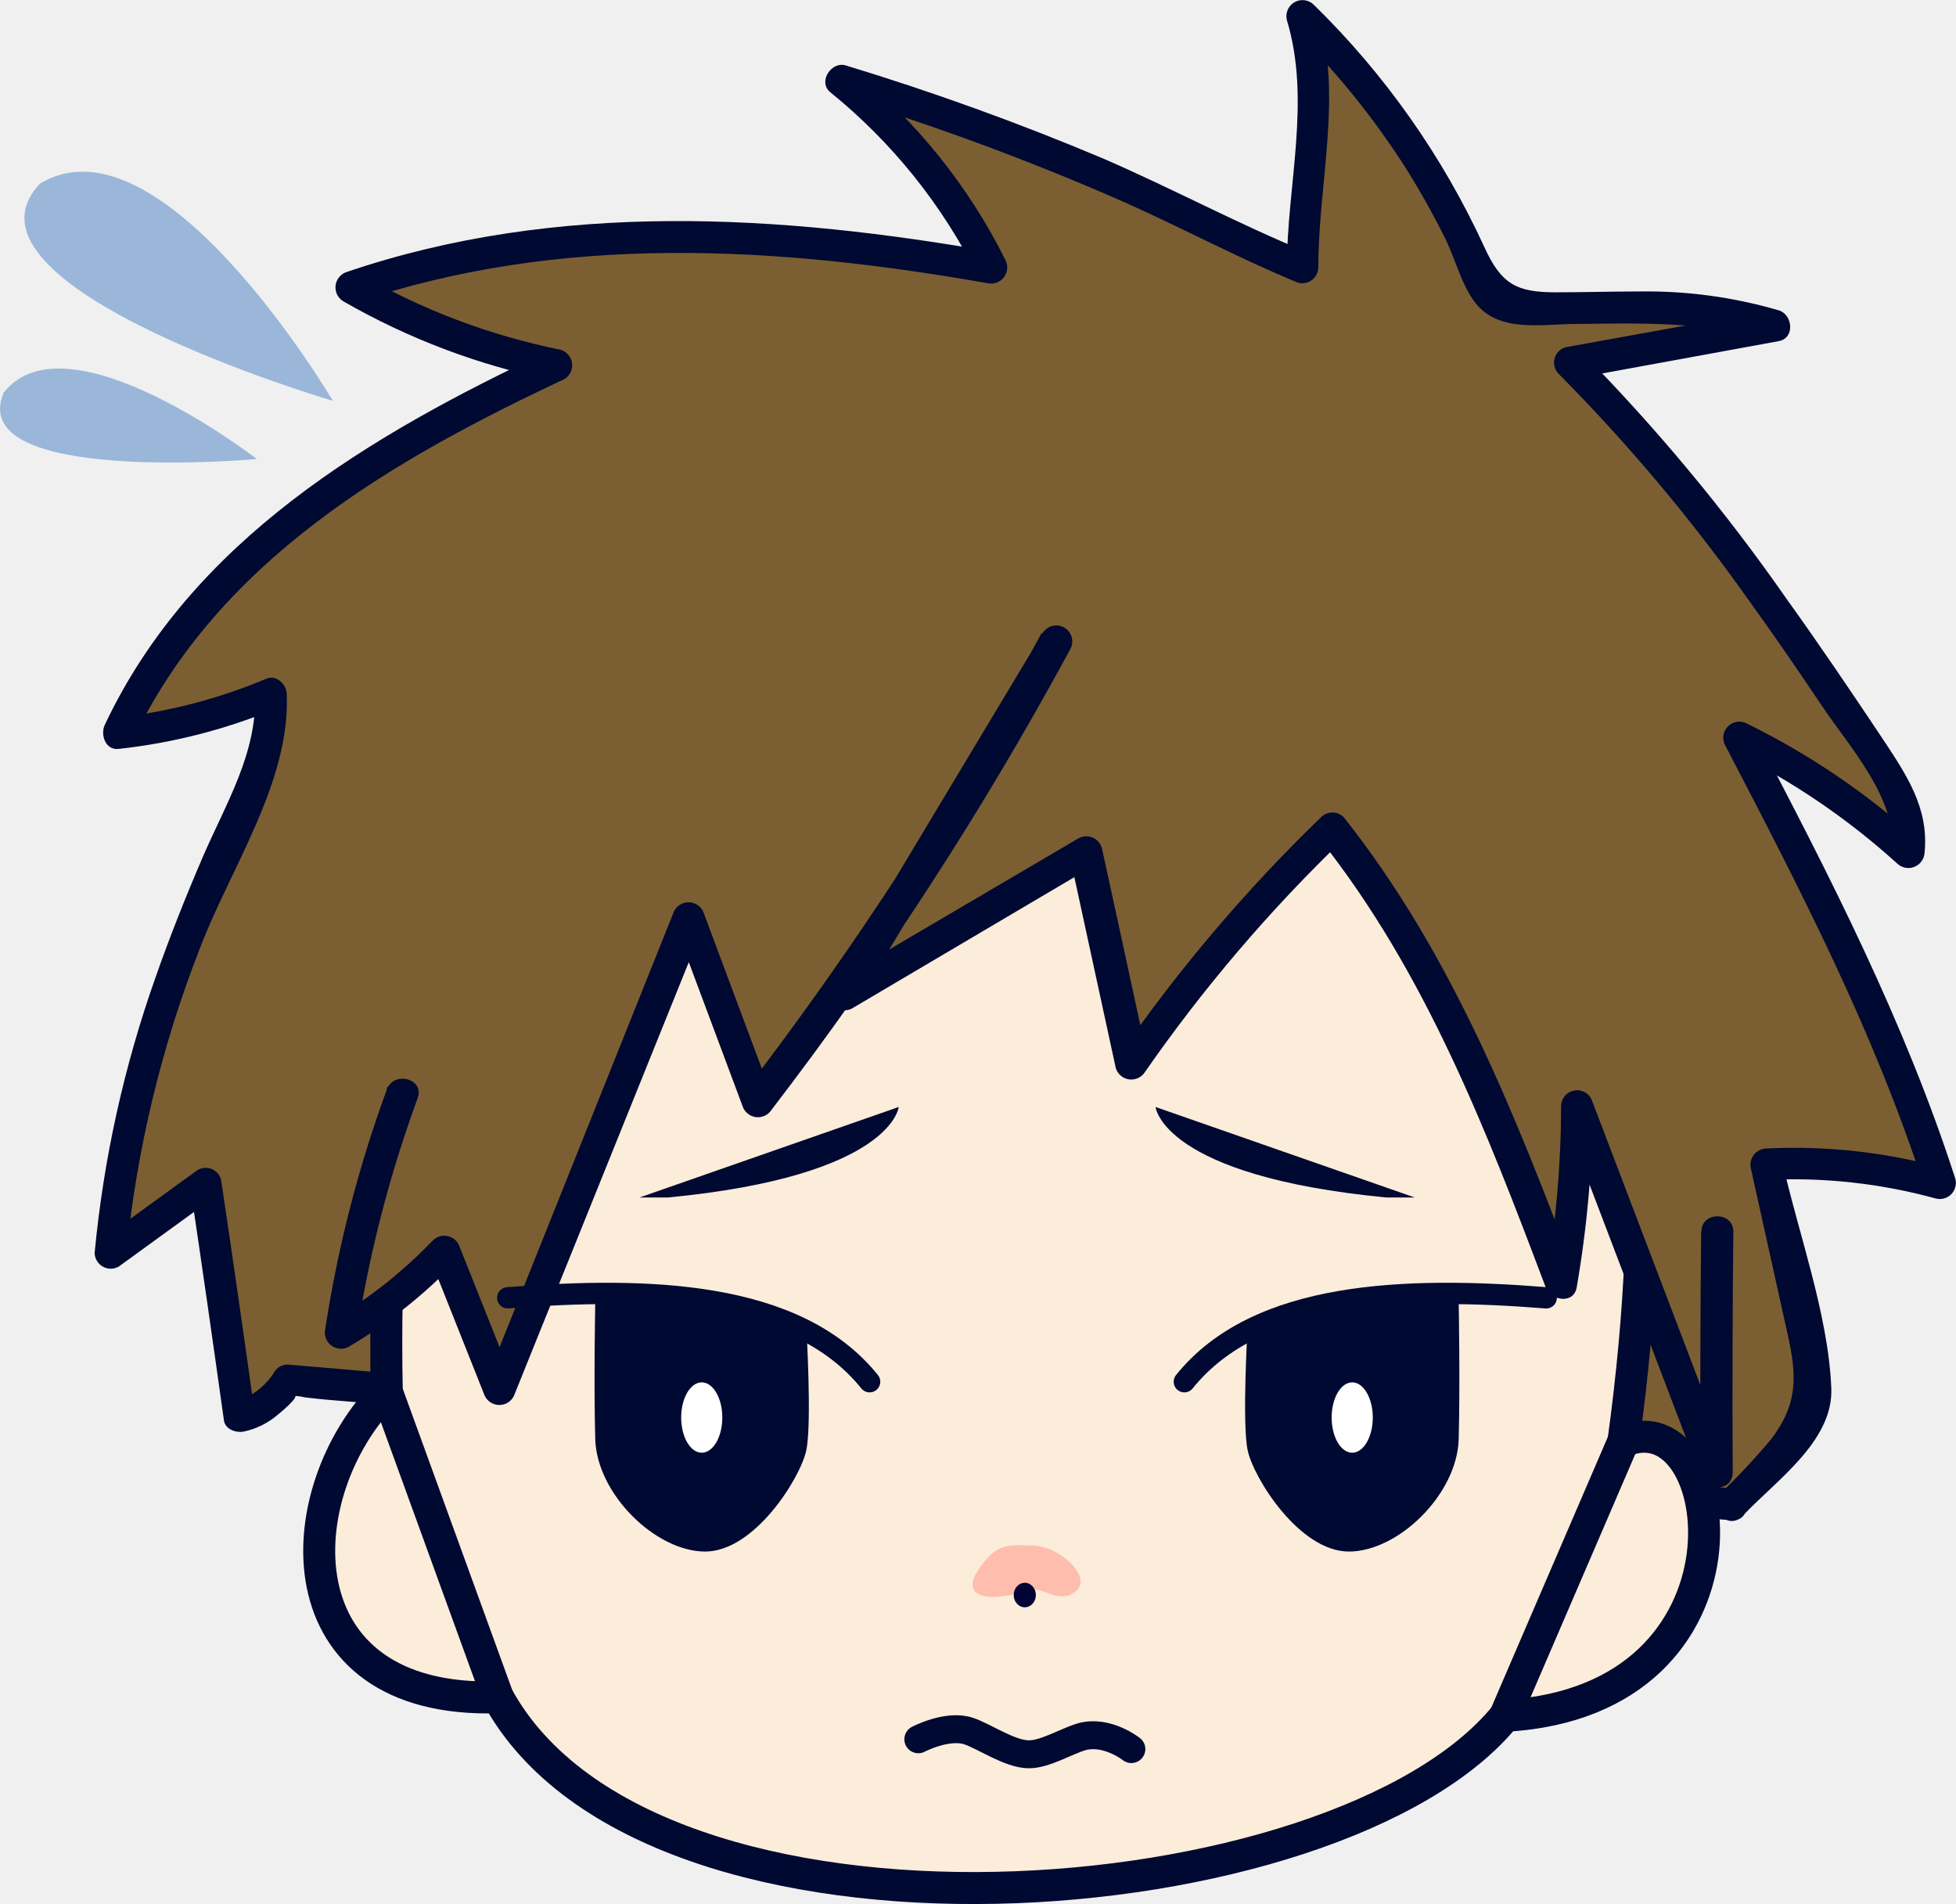
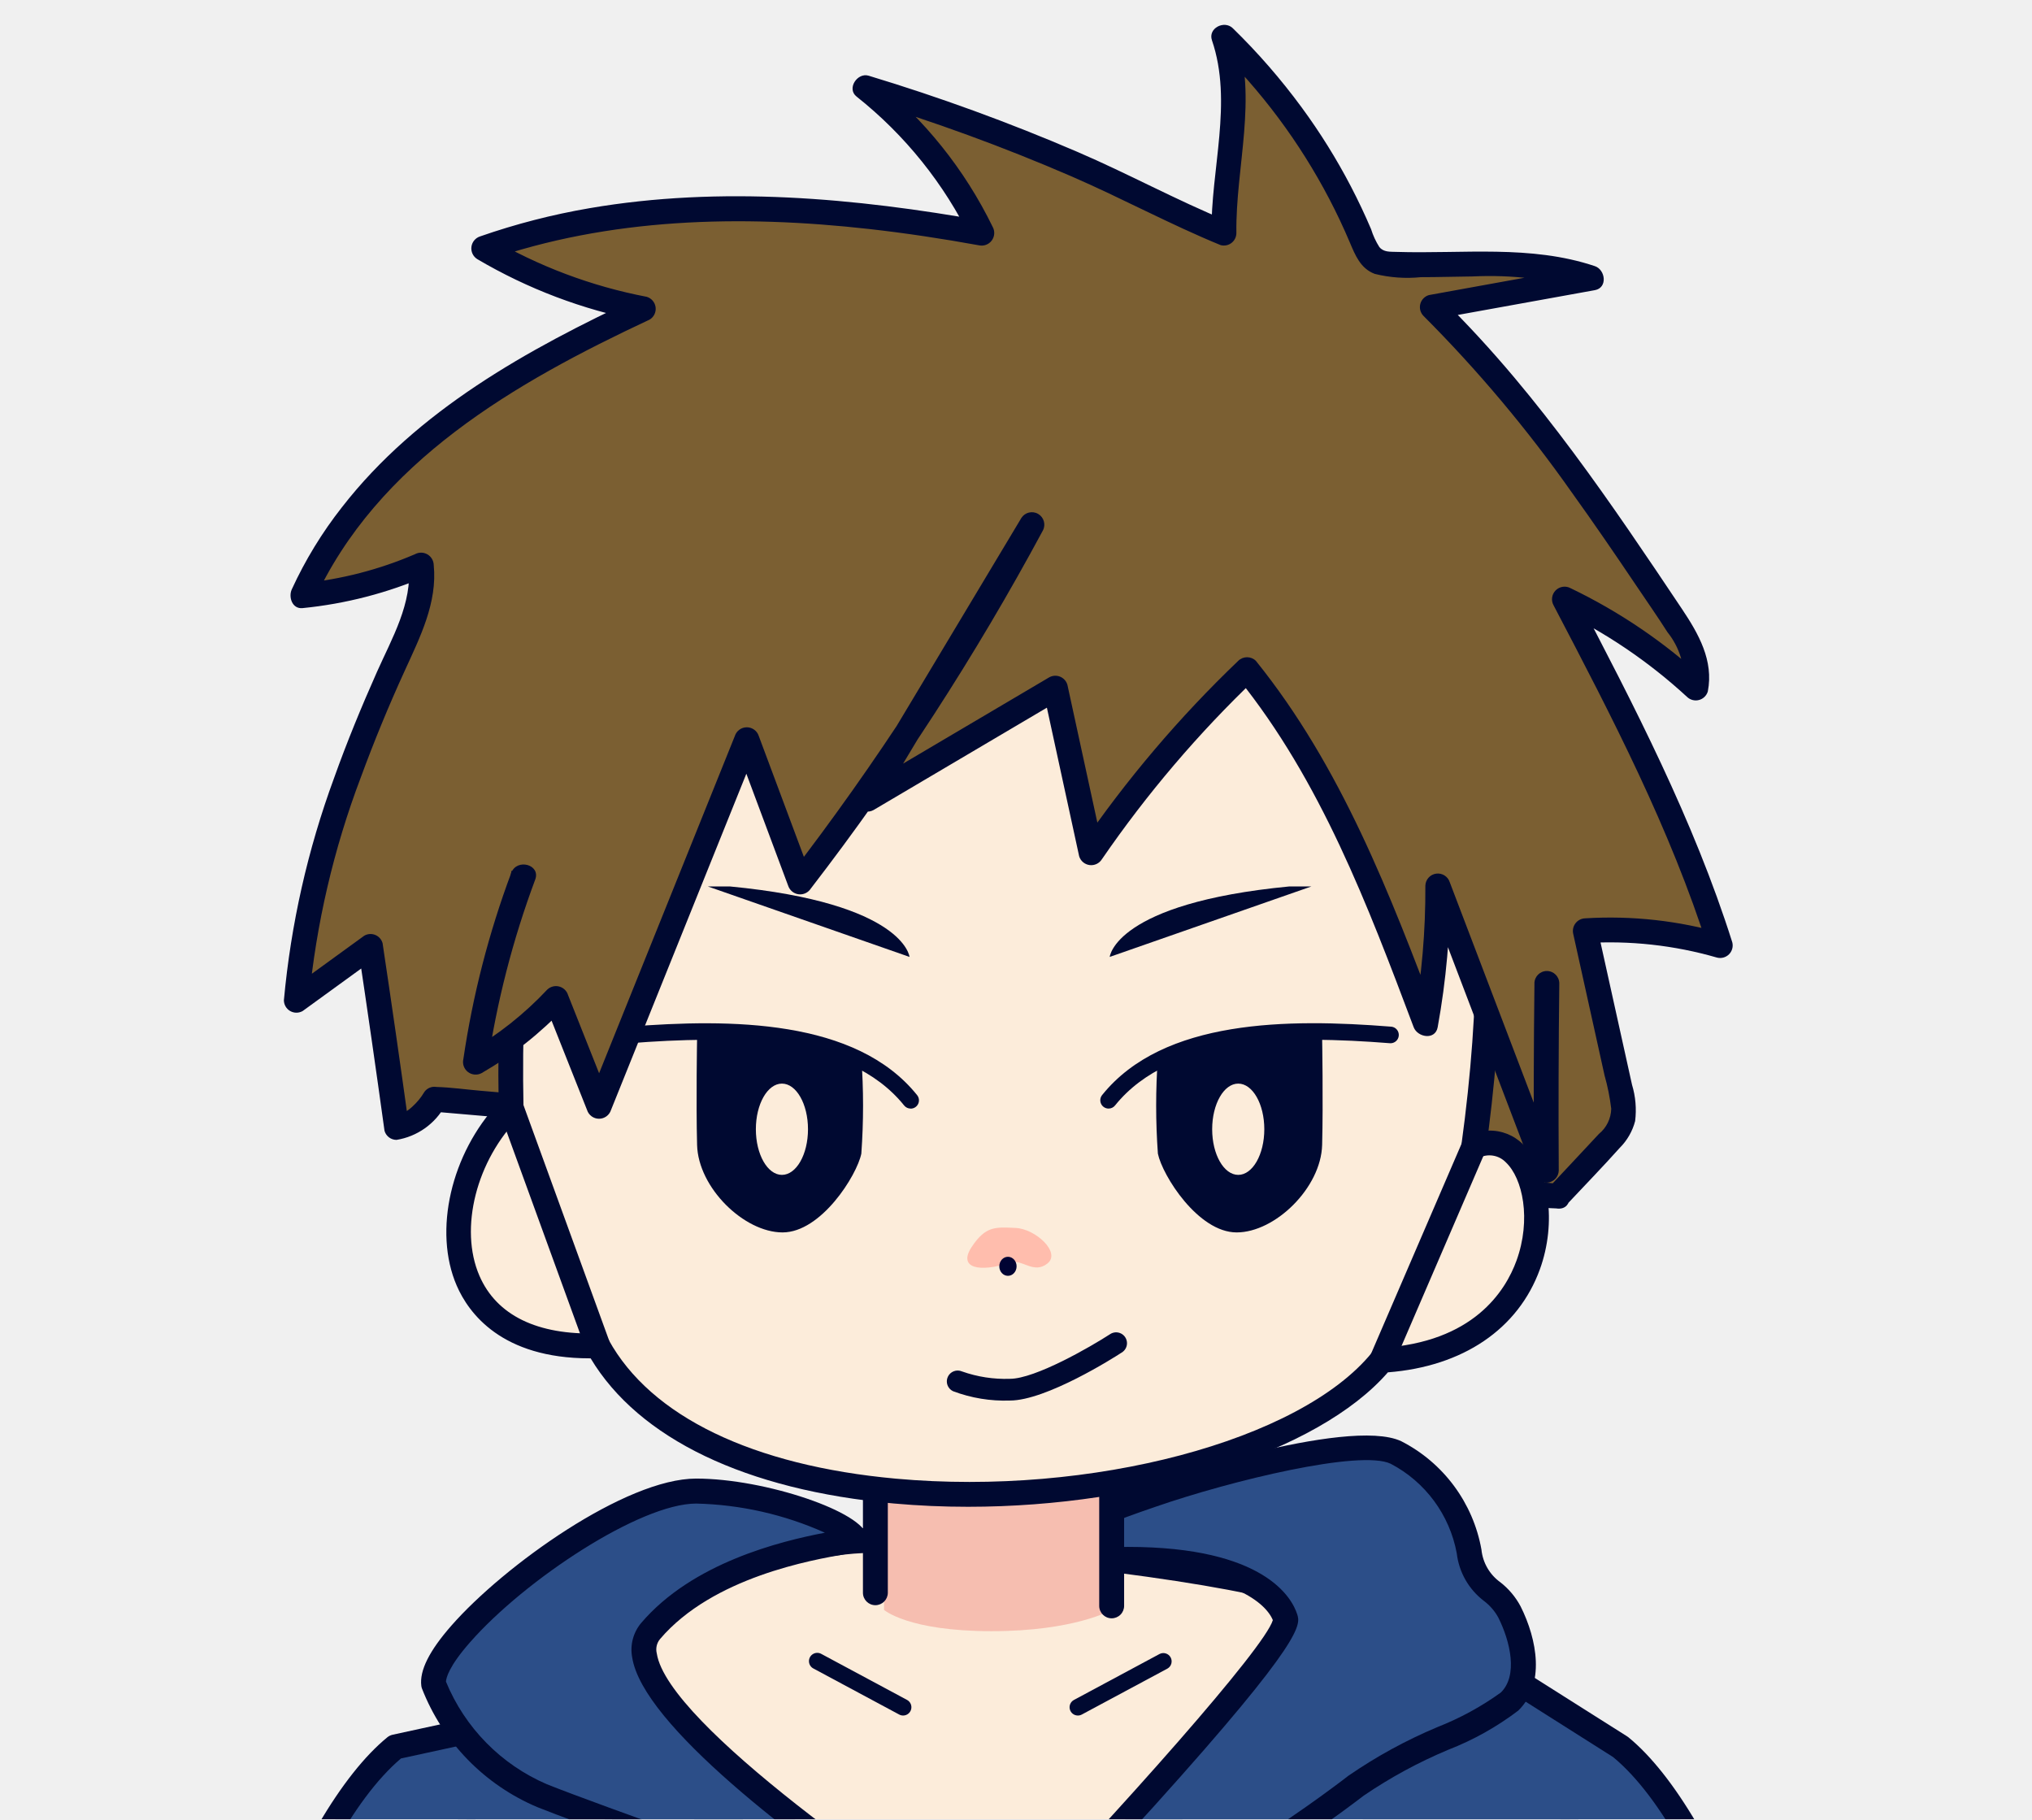
- <svg xmlns="http://www.w3.org/2000/svg" viewBox="0 0 183.52 178.6">
+ <svg xmlns="http://www.w3.org/2000/svg" width="105" height="94">
  <defs>
-     <style>.cls-1{fill:#7b5f32}.cls-2{fill:#000931}.cls-3{fill:#fcecda}.cls-3,.cls-6{stroke:#000931;stroke-linecap:round;stroke-linejoin:round}.cls-3{stroke-width:3px}.cls-6{fill:none}.cls-5{fill:#fff}.cls-6{stroke-width:2px}.cls-10{fill:#9ab7d9}</style>
+     <clipPath id="a">
+       <path transform="translate(-7862 4063.336)" stroke="#707070" fill="#fff" d="M0 0h105v94H0z" />
+     </clipPath>
+     <style>.l{fill:#fff}.c{fill:#111}.d{fill:#14345b}.e,.h{fill:#2c4e88}.f{fill:#000931}.g{fill:#fcecda}.h{stroke:#000931;stroke-linecap:round;stroke-linejoin:round;stroke-width:1.511px}.i{fill:#1c3b69}.k{fill:#7b5f32}</style>
  </defs>
-   <g id="レイヤー_2" data-name="レイヤー 2">
-     <g id="_男_表情パターン_顔だけ_" data-name="【男】表情パターン（顔だけ）">
-       <g id="体調悪い時">
-         <g id="顔">
-           <path class="cls-1" d="M162.43 141.15l6-6.42a7.12 7.12 0 001.76-2.57 7 7 0 00-.16-3.52l-4.31-19.46A46.87 46.87 0 01182 111c-4.59-14.59-11.72-28.24-18.81-41.79A63 63 0 01179.07 80c.69-3-1.11-6-2.84-8.58C167.45 58.25 158.59 45 147.3 34l19.2-3.47c-7.62-2.63-15.94-1.37-24-1.68a4.23 4.23 0 01-2.06-.45 4.4 4.4 0 01-1.44-2.22 73.34 73.34 0 00-16.77-24.7c2.47 6.93-.15 16.26 0 23.62l-3.46-1.42A232.67 232.67 0 0079 7.59a49.83 49.83 0 0114 17.53c-19.94-3.59-41-4.91-60.08 1.83a59.61 59.61 0 0019.28 7.27c-8.29 3.88-16.48 8.1-23.75 13.67s-13.6 12.55-17.34 20.9a46.3 46.3 0 0014.29-3.7c.47 3.86-1.27 7.6-2.89 11.14-6 13.12-11 26.94-12.15 41.33l8.93-6.49q1.64 10.91 3.15 21.81c1.39.07 3.91-2.16 4.56-3.39z" />
-           <path class="cls-2" d="M163.49 142.21c3.08-3.29 8.54-7 8.33-12-.29-7-3.13-14.61-4.64-21.43l-1.45 1.9a50.63 50.63 0 0115.88 1.74 1.51 1.51 0 001.85-1.84c-4.75-14.73-11.81-28.47-19-42.15l-2.06 2A67.09 67.09 0 01178 81a1.52 1.52 0 002.57-1c.43-4.25-1.74-7.38-4-10.8-2.92-4.38-5.88-8.75-8.93-13A177.79 177.79 0 00148.36 33l-.66 2.51L166.89 32c1.54-.28 1.32-2.49 0-2.89a44.23 44.23 0 00-13.09-1.77c-2.61 0-5.22.08-7.83.08-3.67 0-5.12-.75-6.72-4.28a76.27 76.27 0 00-16-22.71 1.51 1.51 0 00-2.51 1.46c2.29 7.56 0 15.51 0 23.22l1.9-1.45c-6.5-2.66-12.69-6-19.16-8.8a247.64 247.64 0 00-24.12-8.72C78 5.72 76.71 7.68 77.9 8.65a52.08 52.08 0 0113.83 17.22l1.69-2.2c-20.23-3.57-41.14-4.86-60.88 1.84a1.52 1.52 0 00-.35 2.74 65.38 65.38 0 0019.63 7.42l-.36-2.74C34.74 40.8 18 50.67 9.83 68c-.43.9.06 2.4 1.3 2.25a53.72 53.72 0 0014.69-3.75l-1.9-1.45c.25 5.55-2.76 10.39-4.89 15.33-1.6 3.72-3.1 7.48-4.44 11.31a107.83 107.83 0 00-5.71 25.83 1.51 1.51 0 002.26 1.29l8.93-6.48-2.2-.9q1.62 10.91 3.14 21.81c.12.85 1.14 1.18 1.84 1.05a7.18 7.18 0 003.23-1.6c.46-.37 2.73-2.28 1-1.74a5 5 0 011.54.13c2.71.33 5.46.47 8.18.71l31.69 2.73 75.71 6.52 18.25 1.57c1.92.16 1.91-2.84 0-3L43.88 129.44 27 128a1.47 1.47 0 00-1.29.74 6.18 6.18 0 01-3.67 2.71l1.84 1q-1.51-10.9-3.14-21.8a1.5 1.5 0 00-2.2-.9l-8.94 6.48 2.26 1.3A108 108 0 0118.7 89.1c2.83-7.53 8.57-15.73 8.2-24 0-.86-.94-1.84-1.9-1.44a50.58 50.58 0 01-13.89 3.64l1.29 2.26c8-16.93 24.27-26.36 40.56-34a1.52 1.52 0 00-.36-2.75 62.59 62.59 0 01-18.9-7.15l-.36 2.74c19.24-6.53 39.57-5.31 59.28-1.84a1.52 1.52 0 001.7-2.2A53.94 53.94 0 0080 6.53L78.56 9a238.81 238.81 0 0126.78 9.9c5.53 2.45 10.85 5.32 16.45 7.62a1.51 1.51 0 001.9-1.45c0-8 2.32-16.15-.06-24l-2.5 1.46a74.46 74.46 0 0110.79 13.28 75 75 0 013.67 6.55c.95 1.91 1.55 4.45 2.89 6.12 2.18 2.71 6.13 1.94 9.23 1.91 6.24-.07 12.34-.28 18.39 1.59V29.1l-19.2 3.47a1.5 1.5 0 00-.66 2.5A167.53 167.53 0 01164 56.2c2.4 3.32 4.72 6.7 7 10.1 2.65 3.92 7 8.65 6.55 13.65l2.56-1.06a70.09 70.09 0 00-16.17-11 1.51 1.51 0 00-2.03 2.11c7 13.44 14 26.94 18.65 41.43l1.85-1.85a53 53 0 00-16.68-1.85 1.53 1.53 0 00-1.45 1.9l3.45 15.56c.85 3.85 1 6.43-1.55 9.81a66.64 66.64 0 01-4.81 5.14c-1.32 1.35.8 3.48 2.12 2.07z" />
-           <path class="cls-3" d="M95.29 49.33s-61-15.33-59 81.18c-9.46 9.46-10.11 29.35 10.43 28.7 14.35 26.08 78.86 21 94.51 1.74 24.75-1.42 20.91-30 11.09-25.75 13.54-98.72-57.03-85.87-57.03-85.87z" />
-           <path stroke-miterlimit="10" fill="none" stroke-width="3" stroke="#000931" d="M46.71 159.21l-10.43-28.7" />
-           <path class="cls-1" d="M32.32 125a41.1 41.1 0 009.72-7.7l5.18 13L65 86.12l6.42 17.21c14.73-13.92 30.94-59 39.06-74.14 0 0-132.11 52.07-72.42 73.42z" />
-           <path class="cls-1" d="M110.51 29.19c41.34 9.52 51 86.33 51 86.33q-.14 11.28-.07 22.56l-13.08-34.33a89.39 89.39 0 01-1.45 16.65c-5.65-15-11.45-30.26-21.54-42.69a138.6 138.6 0 00-18.84 22.09q-2.15-9.93-4.31-19.86L79.54 93.33" />
-           <path class="cls-2" d="M159.61 115.52q-.12 11.28-.06 22.56l2.94-.4-13.08-34.33a1.5 1.5 0 00-2.94.4 96.3 96.3 0 01-1.41 16.25H148c-5.75-15.25-11.71-30.46-21.93-43.35a1.51 1.51 0 00-2.12 0 149 149 0 00-19 22.39l2.74.36q-2.14-9.93-4.31-19.86a1.52 1.52 0 00-2.2-.9L78.44 92l2 2.06 19.88-33.16-2.59-1.52a324.23 324.23 0 01-28 43.16l2.74.36-6.42-17.2a1.52 1.52 0 00-2.9 0L45.42 130h2.9l-5.18-13a1.52 1.52 0 00-2.51-.66 44.47 44.47 0 01-9.42 7.47l2.21 1.69a115.12 115.12 0 015.77-22.5c.66-1.81-2.24-2.6-2.9-.79a116.38 116.38 0 00-5.77 22.43 1.52 1.52 0 002.21 1.69 47.81 47.81 0 0010-7.94l-2.5-.66 5.17 13a1.52 1.52 0 002.9 0l17.83-44.21h-2.9l6.43 17.21a1.52 1.52 0 002.74.36 325.52 325.52 0 0028-43.16 1.5 1.5 0 00-2.59-1.52L77.9 92.57a1.51 1.51 0 002 2.05l22.68-13.39-2.2-.89q2.16 9.93 4.31 19.86a1.52 1.52 0 002.74.35A145.49 145.49 0 01126 78.77h-2.12c9.87 12.45 15.6 27.3 21.15 42 .47 1.23 2.62 1.6 2.9 0a102.62 102.62 0 001.51-17l-2.95.4 13.08 34.33c.57 1.5 3 1.4 3-.4q-.06-11.28.06-22.56c0-1.93-3-1.93-3 0z" />
-           <path class="cls-2" d="M117.06 124.46s-.54 9 0 11.58 4.85 9.5 9.5 9.5 10.16-5.39 10.3-10.54 0-12.89 0-12.89-16.36.13-19.8 2.35z" />
-           <ellipse class="cls-5" cx="126.87" cy="132.97" rx="1.93" ry="3.3" />
-           <path class="cls-2" d="M132.74 112.33l-24.32-8.49s.61 6.47 21.67 8.49" />
-           <path class="cls-6" d="M111.12 129.61c6.87-8.54 20.84-8.91 33.95-7.87" />
-           <path class="cls-2" d="M75.65 124.46s.54 9 0 11.58-4.85 9.5-9.49 9.5S56 140.15 55.85 135s0-12.89 0-12.89 16.37.13 19.8 2.35z" />
-           <ellipse class="cls-5" cx="65.84" cy="132.97" rx="1.93" ry="3.3" />
-           <path class="cls-2" d="M60 112.33l24.32-8.49s-.6 6.47-21.67 8.49" />
-           <path class="cls-6" d="M81.59 129.61c-6.87-8.54-20.84-8.91-33.95-7.87" />
-           <g id="グループ_370" data-name="グループ 370">
-             <path id="パス_1151" data-name="パス 1151" d="M96.47 149.17c-3.75 1.23-6.37.68-4.7-1.88s2.87-2.41 5.29-2.3 5.52 3 3.85 4.29-3.04-.57-4.44-.11z" fill="#ffbdad" />
-           </g>
-           <g id="グループ_371" data-name="グループ 371">
-             <ellipse id="楕円形_27" data-name="楕円形 27" cx="96.15" cy="149.62" rx="1.04" ry="1.15" fill="#000333" />
-           </g>
-           <path class="cls-3" d="M141.22 160.95l11.09-25.75" />
-           <path d="M106.15 164.07s-2.31-1.83-4.69-1.15c-1.36.4-3.41 1.64-4.91 1.64-1.81 0-4.16-1.68-5.7-2.19-2-.64-4.69.78-4.69.78" stroke-width="2.62" fill="none" stroke-linecap="round" stroke-linejoin="round" stroke="#000931" />
+   <g transform="translate(7862 -4063.336)" clip-path="url(#a)">
+     <g transform="translate(-7857.16 4064.627)">
+       <path class="c" d="M20.862 164.096s3.933 32.926 4.775 41.992c.795 8.556 7.383 56.337 7.383 56.337h9.488l3.749-79.867.14 1.288v-21.461zM72.04 164.096s-3.933 32.926-4.775 41.992c-.795 8.556-7.383 56.337-7.383 56.337h-9.487l-3.749-79.867-.14 1.288v-21.461z" />
+       <path class="d" d="M16.196 273.007h25.3a1.844 1.844 0 001.844-1.844v-9.34l-17.92-1.786q-.52-.051-1.043-.051a11.639 11.639 0 00-10.488 6.59l-.751 1.558a3.4 3.4 0 003.058 4.873zM76.426 273.007H51.134a1.844 1.844 0 01-1.844-1.844v-9.34l17.92-1.786q.52-.051 1.043-.051a11.639 11.639 0 0110.488 6.59l.751 1.558a3.4 3.4 0 01-3.066 4.873z" />
+       <path class="e" d="M5.081 151.957s-.861 3.5 1.33 3.913 10.072 0 10.072 0l4.536-6.782-5.947-1.148z" />
+       <path class="f" d="M10.032 156.698a24.331 24.331 0 01-3.742-.2 2.254 2.254 0 01-1.515-1.01 5.415 5.415 0 01-.319-3.688.645.645 0 01.385-.443l9.991-4.016a.634.634 0 01.362-.035l5.947 1.147a.643.643 0 01.413.989l-4.536 6.782a.643.643 0 01-.5.285c-.214.015-3.566.189-6.486.189zm-4.39-4.274a3.824 3.824 0 00.216 2.375.961.961 0 00.672.44c1.846.351 8.1.077 9.6.005l3.818-5.708-4.81-.928z" />
+       <path class="g" d="M10.518 156.037s-.775 12.361 5.407 12.753l-.422-8.695 3.781 3.5 2.54-12.532z" />
+       <path class="f" d="M15.923 169.436h-.04c-6.747-.427-6.042-12.9-6.008-13.435a.643.643 0 01.382-.548l11.307-4.978a.643.643 0 01.888.717l-2.54 12.532a.642.642 0 01-1.066.345l-2.626-2.428.346 7.123a.642.642 0 01-.643.674zm-4.781-12.969a28.4 28.4 0 00.4 5.706c.63 3.4 1.874 5.364 3.7 5.861l-.384-7.9a.644.644 0 011.079-.5l2.941 2.72 2.066-10.2z" />
+       <path class="e" d="M70.896 82.726a20.832 20.832 0 012.246 1.509c.663.578 4.015 8.2 3.493 13.1s1.318 56.657 1.318 56.657.738 7.969-5.444 8.8-45.28-3.092-45.28-3.092-12.991-8.868-13.617-18 1.779-38.424 1.779-38.424l6.359-17.327 10.644-3.228z" />
+       <path class="f" d="M69.856 163.341c-10.582 0-41.234-3.066-42.673-3.21a.437.437 0 01-.2-.072c-.538-.368-13.17-9.093-13.8-18.325-.621-9.057 1.756-38.194 1.78-38.488a.428.428 0 01.026-.113l6.359-17.327a.428.428 0 01.277-.262l10.644-3.228a.406.406 0 01.124-.019h38.5a.433.433 0 01.218.059 20.937 20.937 0 012.311 1.556c.855.745 4.164 8.511 3.637 13.468-.512 4.818 1.3 56.08 1.321 56.6a12.991 12.991 0 01-.419 4.221c-.82 2.921-2.686 4.658-5.4 5.025a22.331 22.331 0 01-2.705.115zm-42.478-4.053c2.313.231 39.168 3.884 45.069 3.083 2.372-.321 3.946-1.8 4.679-4.386a12.317 12.317 0 00.4-3.955c-.077-2.138-1.837-51.863-1.317-56.742a26.409 26.409 0 00-3.35-12.733 19.235 19.235 0 00-2.088-1.4H32.454l-10.377 3.148-6.266 17.072c-.12 1.471-2.377 29.5-1.775 38.3.579 8.433 12.207 16.815 13.343 17.614z" />
+       <path class="e" d="M28.774 101.815l-1.786 10.7v27.233s-12.052 10.018-13.542 11.192-9.156 1.33-10.8 1.017-2.007-5.253-2.007-5.253c.952-5.966 3.807-13.685 4.432-26.206S10.124 93.43 15.586 88.97l7.6-1.653 4.506 5.478" />
+       <path class="f" d="M5.239 152.741a17.383 17.383 0 01-2.71-.152c-1.975-.376-2.434-4.564-2.528-5.838a.623.623 0 01.006-.149c.3-1.854.763-3.832 1.3-6.124a103.441 103.441 0 003.121-20.012c.757-15.15 6.061-28.165 10.75-31.995a.652.652 0 01.271-.13l7.6-1.652a.637.637 0 01.633.22l4.508 5.48a.643.643 0 01-.993.817l-4.256-5.175-7.061 1.536c-4.971 4.215-9.517 18.035-10.163 30.966a104.566 104.566 0 01-3.154 20.243c-.528 2.235-.985 4.169-1.274 5.957.166 2.087.807 4.467 1.48 4.595 1.764.336 9.1.039 10.28-.89 1.351-1.066 11.612-9.59 13.294-10.988v-26.935a.639.639 0 01.009-.106l1.786-10.7a.643.643 0 011.269.212l-1.778 10.648v27.18a.642.642 0 01-.232.494c-.493.409-12.074 10.036-13.551 11.2-.769.607-2.686 1.012-5.7 1.2-.988.067-1.999.098-2.907.098z" />
+       <path class="e" d="M89.404 151.957s.86 3.5-1.33 3.913-10.072 0-10.072 0l-4.536-6.782 5.947-1.148z" />
+       <path class="f" d="M84.448 156.698c-2.92 0-6.271-.174-6.484-.186a.643.643 0 01-.5-.285l-4.536-6.782a.642.642 0 01.413-.989l5.947-1.147a.634.634 0 01.362.035l9.991 4.016a.644.644 0 01.384.443 5.409 5.409 0 01-.319 3.688 2.25 2.25 0 01-1.515 1.01 24.322 24.322 0 01-3.743.197zm-6.1-1.455c1.494.072 7.751.346 9.6-.005a.962.962 0 00.673-.442 3.88 3.88 0 00.215-2.373l-9.493-3.816-4.81.928z" />
+       <path class="g" d="M83.965 156.038s1.583 12.361-4.6 12.753l-.386-8.695-3.389 4.617-2.933-13.653z" />
+       <path class="f" d="M79.365 169.436a.642.642 0 01-.643-.614l-.3-6.87-2.309 3.145a.643.643 0 01-1.147-.245l-2.932-13.653a.643.643 0 01.888-.724l11.306 4.978a.643.643 0 01.379.507c.043.334 1.018 8.246-1.9 11.778a4.5 4.5 0 01-3.3 1.7zm-.385-9.98a.641.641 0 01.642.615l.355 7.981a3.228 3.228 0 001.735-1.132c2.243-2.715 1.8-8.891 1.653-10.44l-9.813-4.32 2.368 11.023 2.542-3.464a.644.644 0 01.517-.266z" />
+       <path class="e" d="M65.707 101.815l1.786 10.7v27.234s12.052 10.017 13.539 11.191 9.156 1.33 10.8 1.017 2.811-5.213 2.811-5.213c-.871-6.7-4.611-13.725-5.237-26.246S84.354 93.43 78.892 88.97l-7.6-4.808-5.794 2.758" />
+       <path class="f" d="M89.241 152.742c-.908 0-1.923-.031-2.909-.094-3.012-.191-4.929-.6-5.7-1.2-1.476-1.165-13.058-10.792-13.55-11.2a.642.642 0 01-.232-.494v-27.18l-1.778-10.648a.643.643 0 011.268-.212l1.787 10.7a.644.644 0 01.008.106v26.931c1.683 1.4 11.944 9.923 13.294 10.988 1.176.929 8.518 1.227 10.281.89.723-.138 1.751-2.476 2.278-4.616a56.08 56.08 0 00-1.824-7.679 77.233 77.233 0 01-3.4-18.5c-.65-13.006-5.245-26.911-10.25-31.039l-7.264-4.6-5.473 2.606a.643.643 0 01-.553-1.162l5.794-2.758a.642.642 0 01.62.037l7.6 4.807a.668.668 0 01.064.045c4.689 3.83 9.993 16.845 10.75 31.995a75.164 75.164 0 003.355 18.212 55.891 55.891 0 011.878 7.982.627.627 0 01-.013.232c-.3 1.244-1.413 5.333-3.317 5.7a17.4 17.4 0 01-2.714.151z" />
+       <path class="e" d="M18.588 156.156c-1.852 1.489-3.574 6.653.574 8.218s4.148.47 12.13 1.8 21.755 1.1 28.329.7 16.982-.313 17.96-3.522-.1-5.282-1.917-5.223-25.669-1.978-25.669-1.978l-28.25-.546z" />
+       <path class="f" d="M48.303 167.615a115.127 115.127 0 01-17.082-1.018 56.237 56.237 0 00-6.984-.78 14.24 14.24 0 01-5.227-1.041 4.064 4.064 0 01-2.772-3.276 6.664 6.664 0 012.082-5.678.425.425 0 01.195-.089l3.157-.546a.515.515 0 01.081-.007l28.251.547c.263.021 23.216 1.979 25.558 1.979h.088a2.357 2.357 0 012.02.952c.815 1.064.932 2.822.322 4.824-.922 3.025-8.524 3.368-15.232 3.67-1.093.049-2.144.1-3.112.155-2.978.177-7.048.308-11.345.308zm-29.529-11.056a5.94 5.94 0 00-1.689 4.806 3.219 3.219 0 002.228 2.608 13.393 13.393 0 004.971.987 56.983 56.983 0 017.078.791c7.718 1.286 21.112 1.123 28.233.7a214.76 214.76 0 013.125-.155c5.784-.261 13.705-.618 14.45-3.064.521-1.708.454-3.223-.182-4.052a1.523 1.523 0 00-1.311-.618h-.1c-2.4 0-24.663-1.9-25.623-1.98l-28.182-.544z" />
+       <path class="i" d="M24.939 130.753c0 5.808.506 11.031-2.253 11.031s-7.741-5.223-7.741-11.031c0-2.328-.229-6.191.38-7.933.91-2.6 2.964-2.581 4.617-2.581 2.76 0 4.997 4.707 4.997 10.514zM77.07 131.897c0 5.808-2.237 10.515-5 10.515s-5-4.707-5-10.515 2.237-10.515 5-10.515c1.894 0 4.149-.265 5 3 .388 1.498 0 5.693 0 7.515z" />
+       <path class="g" d="M23.909 83.248s10.274-4.995 16.485-4.95 20.4 1.768 21.966 2.968-11.493 19.481-16.507 18.323-20.744-11.334-20.744-11.334z" />
+       <path class="f" d="M46.315 100.282a2.674 2.674 0 01-.607-.066c-5.066-1.171-20.3-11-20.948-11.419a.647.647 0 01-.277-.39l-1.2-5.009a.643.643 0 01.345-.728c.423-.206 10.387-5.015 16.681-5.015h.089c5.659.041 20.467 1.654 22.352 3.1.715.548.3 1.716-.209 2.786-2.091 4.437-11.23 16.741-16.226 16.741zM25.674 87.855c1.9 1.221 15.789 10.059 20.323 11.107.647.151 2.209-.044 5.432-3.011 5.132-4.725 10.34-12.7 10.419-14.251-1.849-1-15.044-2.712-21.459-2.758h-.081c-5.258 0-13.6 3.715-15.652 4.667z" />
+       <path class="e" d="M75.096 100.115c.779 9.912.523 15.638-.947 21.127l-.952 18.823c2.159 6.672 5.147 6.94 3.934 13.484s-6.371 7.741-6.371 7.741a85.028 85.028 0 01-22.305 2.877h-4.169a85.028 85.028 0 01-22.305-2.877s-5.164-1.192-6.371-7.741.592-6.139 2.752-12.81l-.054-17.5c-.742-5.061-3.276-14.687-2.123-23.122" />
+       <path class="f" d="M43.393 164.816a86.757 86.757 0 01-21.6-2.909c-.191-.043-5.554-1.356-6.824-8.242-.862-4.655-.226-6.026.927-8.514a37.252 37.252 0 001.814-4.514l-.053-17.352c-.157-1.059-.388-2.3-.656-3.741-1.005-5.393-2.381-12.779-1.461-19.516a.643.643 0 011.274.174c-.892 6.531.462 13.8 1.452 19.106.274 1.472.511 2.743.672 3.836a.653.653 0 01.007.091l.053 17.5a.638.638 0 01-.032.2 38.476 38.476 0 01-1.9 4.757c-1.11 2.394-1.616 3.487-.829 7.74 1.118 6.065 5.837 7.221 5.884 7.231a85.191 85.191 0 0022.152 2.861h4.178a85.244 85.244 0 0022.124-2.851c.229-.055 4.809-1.212 5.92-7.241.728-3.924-.123-5.42-1.409-7.684a27.286 27.286 0 01-2.5-5.484.66.66 0 01-.031-.231l.952-18.823a.588.588 0 01.02-.134c1.449-5.411 1.7-11.079.927-20.911a.642.642 0 01.591-.691.649.649 0 01.692.591c.782 9.953.525 15.731-.949 21.278l-.942 18.636a25.888 25.888 0 002.363 5.134c1.375 2.42 2.368 4.169 1.555 8.553-1.269 6.885-6.632 8.2-6.86 8.25a86.748 86.748 0 01-22.458 2.894h-4.161c-.299.003-.596.006-.892.006z" />
+       <path class="e" d="M46.76 99.734s15.285-15.965 14.816-17.425-2.922-3.13-8.661-3.026l-2.06-1.878a33.722 33.722 0 013.795-1.448c3.113-1.077 10.63-3.143 12.639-2.2a7.167 7.167 0 013.782 5.113c.313 1.982 1.461 1.878 2.087 3.13s1.252 3.414 0 4.628-5.634 2.571-7.93 4.345-12.104 8.97-18.468 8.761z" />
+       <path class="f" d="M47.03 100.382h-.291a.643.643 0 01-.443-1.088c6.924-7.231 14.21-15.434 14.636-16.874-.414-1.013-2.512-2.6-8-2.489a.675.675 0 01-.445-.168l-2.06-1.878a.643.643 0 01.126-1.04 33.058 33.058 0 013.893-1.491c.1-.036 10.34-3.479 13.12-2.179a7.827 7.827 0 014.145 5.6 2.368 2.368 0 00.98 1.691 3.885 3.885 0 011.048 1.252c.855 1.711 1.271 4.021-.127 5.377a14.915 14.915 0 01-3.621 2.025 24.684 24.684 0 00-4.363 2.368c-1.95 1.493-11.872 8.894-18.598 8.894zm6.409-21.746c7.074 0 8.484 2.649 8.75 3.478.172.534.406 1.266-7.367 9.887a425.173 425.173 0 01-6.478 7c6.427-.889 15.411-7.7 16.491-8.54a25.481 25.481 0 014.609-2.518 14.97 14.97 0 003.266-1.78c.9-.873.495-2.635-.128-3.878a2.693 2.693 0 00-.74-.856 3.615 3.615 0 01-1.406-2.461 6.566 6.566 0 00-3.42-4.631c-1.568-.733-8.181.853-12.156 2.229a68.345 68.345 0 00-2.836 1.037l1.136 1.036zm7.507 3.72z" />
+       <path class="e" d="M23.179 91.491c4.212 1.683 23.1 8.244 23.1 8.244s-20.706-12.982-17.5-16.748 9.418-4.475 10.41-4.689-3.671-2.549-8.053-2.549-13.875 7.584-13.562 9.984a10.4 10.4 0 005.605 5.758z" />
+       <path class="f" d="M46.278 100.377a.625.625 0 01-.211-.036c-.189-.066-18.95-6.585-23.127-8.253a10.979 10.979 0 01-5.98-6.146.632.632 0 01-.029-.126c-.1-.786.407-1.806 1.557-3.116 2.719-3.1 9-7.594 12.643-7.594 3.577 0 8.692 1.74 8.827 3a.756.756 0 01-.638.817c-.108.023-.272.052-.486.089-1.694.294-6.846 1.186-9.57 4.388a.84.84 0 00-.166.739c.568 3.689 12.84 12.113 17.521 15.046a.643.643 0 01-.341 1.188zM18.205 85.599a9.839 9.839 0 005.213 5.3c2.8 1.119 12.268 4.455 18.169 6.521-5.235-3.586-13.221-9.577-13.76-13.076a2.144 2.144 0 01.458-1.769c2.649-3.115 7.193-4.232 9.5-4.672a17.225 17.225 0 00-6.649-1.506c-2.9 0-8.848 3.935-11.677 7.156-1.123 1.271-1.246 1.871-1.254 2.046z" />
+       <g>
+         <path d="M52.603 75.749v6.142s-1.889 1.1-6.206 1.1-5.556-1.1-5.556-1.1v-6.142h11.762" fill="#f6beb0" />
+       </g>
+       <g>
+         <path class="f" d="M41.825 87.349a.426.426 0 01-.2-.051l-4.426-2.375a.429.429 0 11.405-.756l4.427 2.376a.429.429 0 01-.2.806z" />
+       </g>
+       <g>
+         <path class="f" d="M50.856 87.349a.428.428 0 01-.2-.806l4.426-2.376a.429.429 0 01.405.756l-4.427 2.375a.426.426 0 01-.204.051z" />
+       </g>
+       <g>
+         <path class="f" d="M48.785 110.691a7.245 7.245 0 01-2.249-.408c-1.878-.633-3.7-1.9-3.545-3.317.14-1.258 1.563-7.342 2.458-7.909a.724.724 0 01.458-.111l2.5.052a.644.644 0 01.586.408c.539 1.372 3.165 8.314 1.968 10.311a2.382 2.382 0 01-2.176.974zm-2.655-10.454a36.076 36.076 0 00-1.86 6.872c-.048.423.949 1.373 2.677 1.956 1.379.465 2.631.46 2.914-.009.617-1.029-.7-5.614-1.908-8.78zm-.477-.037zm0 0zm0 0zm0 0zm0 0zm0 0zm0 0z" />
+       </g>
+       <g>
+         <path class="f" d="M46.761 101.834c.785-.16 1.473.7 1.512 2.172s.2 2.7-1.291 2.328a1.673 1.673 0 01-1.134-2.224c.078-.496.143-2.12.913-2.276z" />
+       </g>
+       <g>
+         <path class="f" d="M44.04 164.772a.644.644 0 01-.642-.612c-.165-3.333.162-17.566.378-26.984.069-2.975.125-5.442.15-6.881.1-5.887.72-21.138.726-21.292a.643.643 0 111.285.052c-.006.153-.621 15.39-.724 21.263-.026 1.44-.083 3.909-.151 6.888-.215 9.4-.541 23.6-.38 26.892a.643.643 0 01-.61.674z" />
+       </g>
+       <g>
+         <path class="f" d="M48.297 164.772a.643.643 0 01-.643-.638c-.026-2.854.032-9.286.1-16.735.131-14.715.311-34.867-.09-37.266a.643.643 0 111.269-.212c.42 2.51.247 21.905.107 37.489-.066 7.443-.123 13.87-.1 16.714a.643.643 0 01-.637.649z" />
+       </g>
+       <g>
+         <path class="f" d="M40.394 81.648a.643.643 0 01-.643-.643v-5.413a.643.643 0 011.286 0v5.413a.644.644 0 01-.643.643z" />
+       </g>
+       <g>
+         <path class="f" d="M52.603 82.326a.643.643 0 01-.643-.643v-5.934a.644.644 0 111.287 0v5.934a.643.643 0 01-.644.643z" />
+       </g>
+       <g>
+         <path class="i" d="M72.504 149.73a1.886 1.886 0 01-.8 1.024c-1.981 1.046-4.853-.673-7.668.162a20.6 20.6 0 01-9.912 0c-2.977-.785-1.2-3.862 5.582-5.426s6.149-5.443 9.232-4.647a4.194 4.194 0 011.87 1.052 25.759 25.759 0 001.458 7.3c.083.175.164.353.238.535z" />
+       </g>
+       <g>
+         <path class="k" d="M75.657 60.506l2.575-2.752a2.24 2.24 0 00.686-2.612l-1.847-8.34a20.027 20.027 0 016.98.769c-1.969-6.255-5.025-12.1-8.064-17.915a27.051 27.051 0 016.8 4.613c.3-1.3-.477-2.574-1.217-3.679-3.763-5.621-7.564-11.286-12.4-16.013l8.23-1.489c-3.263-1.13-6.832-.588-10.284-.721a1.772 1.772 0 01-.883-.194 1.9 1.9 0 01-.64-.955A31.405 31.405 0 0058.405.628c1.059 2.973-.064 6.971 0 10.127l-1.479-.609a99.971 99.971 0 00-17.052-6.9 21.458 21.458 0 016.028 7.514c-8.551-1.538-17.563-2.1-25.756.788a25.486 25.486 0 008.263 3.116 54.549 54.549 0 00-10.179 5.858 23.862 23.862 0 00-7.438 8.964 20.019 20.019 0 006.13-1.586 9.142 9.142 0 01-1.24 4.773c-2.582 5.624-4.723 11.549-5.208 17.718l3.828-2.778q.7 4.67 1.348 9.349c.6.026 1.677-.929 1.958-1.456z" />
+         <path class="f" d="M76.113 60.955c.915-.978 1.854-1.94 2.746-2.939a3.028 3.028 0 00.794-1.384 4.549 4.549 0 00-.161-1.875l-1.8-8.131-.62.814a19.959 19.959 0 016.809.746.648.648 0 00.791-.792c-2-6.318-5.067-12.215-8.129-18.069l-.88.88a27 27 0 016.672 4.512.649.649 0 001.074-.284c.309-1.594-.477-2.973-1.334-4.255a361.509 361.509 0 00-2.764-4.089c-1.858-2.7-3.786-5.354-5.893-7.864-1.2-1.428-2.46-2.8-3.792-4.111l-.284 1.075 8.23-1.488c.67-.122.551-1.055 0-1.241-3.32-1.115-6.83-.626-10.26-.736-.323-.011-.656.02-.876-.25a3.825 3.825 0 01-.427-.923q-.48-1.127-1.047-2.215a31.379 31.379 0 00-2.542-4.079A32.828 32.828 0 0058.861.166c-.439-.427-1.29 0-1.075.626 1.09 3.19-.068 6.686-.023 9.956l.814-.62c-2.632-1.079-5.135-2.452-7.754-3.576A102.263 102.263 0 0040.044 2.62c-.58-.175-1.142.665-.626 1.075a21.324 21.324 0 015.929 7.385l.726-.945c-6.73-1.2-13.661-1.833-20.444-.67a35.225 35.225 0 00-5.655 1.457.652.652 0 00-.153 1.175 26.485 26.485 0 008.418 3.188l-.154-1.175c-5.664 2.653-11.35 5.786-15.258 10.81a21.145 21.145 0 00-2.59 4.242c-.179.394.02 1.02.555.968a21.586 21.586 0 006.454-1.673l-.968-.556c.2 1.98-.863 3.781-1.641 5.529-.8 1.8-1.552 3.622-2.214 5.478A45.152 45.152 0 009.83 50.393a.647.647 0 00.968.556l3.829-2.779-.945-.384q.7 4.67 1.347 9.349a.644.644 0 00.62.471 3.493 3.493 0 002.512-1.774l-.555.318 5.786.5 13.892 1.2 16.743 1.442 14.475 1.246 4.8.414c.746.064 1.5.173 2.253.194.035 0 .069.006.1.009.825.071.82-1.215 0-1.286l-5.786-.5-13.892-1.2-16.738-1.444-14.474-1.246-4.8-.414c-.746-.064-1.5-.173-2.253-.194-.034 0-.069-.006-.1-.009a.633.633 0 00-.556.318c-.24.414-.887 1.122-1.4 1.137l.62.472q-.647-4.679-1.347-9.349a.646.646 0 00-.945-.385l-3.828 2.779.967.555a44.32 44.32 0 012.682-11.515 77.267 77.267 0 012.274-5.519c.784-1.723 1.689-3.5 1.493-5.456a.655.655 0 00-.968-.555 19.593 19.593 0 01-5.805 1.5l.556.968c3.284-7.257 10.467-11.357 17.378-14.592a.649.649 0 00-.154-1.175 25.44 25.44 0 01-8.11-3.052l-.153 1.175c6.336-2.213 13.13-2.368 19.743-1.628 1.9.213 3.79.5 5.672.841a.652.652 0 00.726-.945 22.181 22.181 0 00-6.13-7.644l-.626 1.075a99.269 99.269 0 0110.839 3.96c2.594 1.126 5.08 2.475 7.694 3.547a.647.647 0 00.814-.62c-.047-3.4 1.113-6.974-.023-10.3l-1.075.626a31.085 31.085 0 015.9 7.91q.571 1.093 1.053 2.229c.285.672.555 1.363 1.294 1.641a6.987 6.987 0 002.39.17c.887 0 1.774-.028 2.661-.037a18.046 18.046 0 015.981.712v-1.241l-8.23 1.491a.648.648 0 00-.284 1.075 69.535 69.535 0 017.648 9.1c1.15 1.6 2.261 3.222 3.361 4.855.534.793 1.084 1.58 1.6 2.389a3.893 3.893 0 01.849 2.723l1.075-.284a28.139 28.139 0 00-6.932-4.713.649.649 0 00-.88.88c3.012 5.757 6.032 11.548 8 17.761l.791-.791a21.078 21.078 0 00-7.151-.792.655.655 0 00-.62.814l1.616 7.3a11.244 11.244 0 01.346 1.725 1.726 1.726 0 01-.636 1.3c-.854.921-1.717 1.834-2.574 2.751-.569.607.337 1.518.905.907z" />
+         <path class="g" d="M46.876 21.14s-26.14-6.57-25.3 34.807c-4.054 4.054-4.334 12.58 4.473 12.3 6.15 11.182 33.805 8.994 40.514.746 10.613-.609 8.966-12.869 4.758-11.039 5.807-42.32-24.445-36.814-24.445-36.814z" />
+         <path class="f" d="M45.187 76.563a42.79 42.79 0 01-3.843-.17c-7.632-.689-13.172-3.346-15.664-7.5h-.049c-4.551 0-6.255-2.335-6.871-3.757-1.224-2.826-.29-6.839 2.167-9.449-.269-15.362 3.117-25.958 10.07-31.493a19.665 19.665 0 0115.9-3.714c1.328-.214 11.181-1.515 18.4 5.4 6.363 6.091 8.642 16.6 6.78 31.247a2.417 2.417 0 011.775.7c1.372 1.289 1.75 4.069.879 6.466-1.123 3.09-3.978 5.021-7.854 5.324-3.607 4.154-12.588 6.946-21.69 6.946zm-19.139-8.959a.644.644 0 01.563.334c2.176 3.958 7.45 6.5 14.848 7.173 10.078.912 20.888-1.954 24.6-6.522a.639.639 0 01.461-.237c4.766-.274 6.43-2.936 7-4.5.775-2.132.328-4.262-.551-5.089a1.18 1.18 0 00-1.4-.22.643.643 0 01-.893-.677c2.016-14.691-.094-25.139-6.274-31.055-7.124-6.818-17.316-5.057-17.418-5.039a.622.622 0 01-.272-.009c-.081-.02-8.165-1.952-14.937 3.453-6.652 5.308-9.87 15.643-9.564 30.716a.643.643 0 01-.188.468c-2.249 2.248-3.146 5.786-2.089 8.228.885 2.045 3 3.071 6.087 2.975z" />
+         <path class="f" d="M20.97 56.167l1.21-.44 4.476 12.304-1.21.44z" />
+         <path class="k" d="M19.875 53.601a17.621 17.621 0 004.168-3.3l2.22 5.589 7.636-18.972 2.754 7.377c6.316-5.97 13.262-25.3 16.743-31.783 0 0-56.634 22.321-31.048 31.476z" />
+         <path class="k" d="M53.396 12.51c17.724 4.079 21.845 37.01 21.845 37.01q-.059 4.835-.028 9.669l-5.609-14.723a38.1 38.1 0 01-.624 7.139c-2.42-6.424-4.909-12.97-9.233-18.3a59.247 59.247 0 00-8.053 9.47l-1.849-8.514-9.724 5.741" />
+         <path class="f" d="M74.45 49.52q-.057 4.835-.028 9.669l1.263-.171-5.609-14.719a.646.646 0 00-1.263.171 38.177 38.177 0 01-.6 6.968h1.241c-2.454-6.512-4.985-13.112-9.4-18.585a.65.65 0 00-.909 0 60.89 60.89 0 00-8.153 9.6l1.175.153-1.85-8.512a.649.649 0 00-.945-.385l-9.724 5.741.88.88 7.468-12.457 1.055-1.758-1.111-.649a135.6 135.6 0 01-11.991 18.5l1.175.153-2.754-7.377a.65.65 0 00-1.24 0l-7.636 18.972h1.24l-2.22-5.589a.652.652 0 00-1.075-.284 17.577 17.577 0 01-4.038 3.2l.945.726a47.065 47.065 0 012.471-9.613c.29-.776-.953-1.112-1.24-.342a47.051 47.051 0 00-2.473 9.616.652.652 0 00.945.726 18.785 18.785 0 004.3-3.4l-1.075-.283 2.22 5.588a.65.65 0 001.24 0l7.636-18.971h-1.24l2.754 7.377a.654.654 0 001.175.153 135.535 135.535 0 0011.991-18.5.644.644 0 00-1.111-.649l-7.468 12.456-1.054 1.759a.648.648 0 00.88.88l9.723-5.741-.945-.385 1.849 8.514a.651.651 0 001.175.153 59.365 59.365 0 017.952-9.339h-.909c4.264 5.287 6.7 11.73 9.067 18.017.2.53 1.117.687 1.241 0a40.1 40.1 0 00.647-7.31l-1.263.171 5.609 14.719a.646.646 0 001.263-.171q-.029-4.835.028-9.669a.643.643 0 00-1.286 0z" />
+         <path class="f" d="M54.992 53.352a34.644 34.644 0 000 4.965c.231 1.125 2.078 4.07 4.07 4.07s4.359-2.309 4.417-4.518 0-5.528 0-5.528-7.015.056-8.487 1.011z" />
+         <ellipse class="l" cx=".826" cy="1.415" rx=".826" ry="1.415" transform="translate(58.371 55.586)" />
+         <path class="f" d="M62.928 44.51l-10.425 3.642s.259-2.777 9.29-3.642M52.446 55.988a.429.429 0 01-.334-.7c3.158-3.929 9.633-3.952 14.92-3.533a.429.429 0 11-.067.855c-5.078-.4-11.279-.4-14.185 3.215a.426.426 0 01-.334.163zM39.668 53.352a34.635 34.635 0 010 4.965c-.231 1.125-2.078 4.07-4.07 4.07s-4.359-2.309-4.417-4.518 0-5.528 0-5.528 7.015.056 8.487 1.011z" />
+         <ellipse class="l" cx=".826" cy="1.415" rx=".826" ry="1.415" transform="translate(34.637 55.586)" />
+         <path class="f" d="M31.733 44.51l10.425 3.642s-.259-2.777-9.29-3.642M42.214 55.988a.426.426 0 01-.334-.16c-2.906-3.615-9.106-3.616-14.185-3.215a.424.424 0 01-.461-.393.43.43 0 01.394-.462c5.289-.418 11.763-.395 14.92 3.533a.428.428 0 01-.334.7z" />
+         <path d="M47.382 63.944c-1.611.53-2.735.294-2.015-.8s1.23-1.035 2.268-.989 2.364 1.272 1.648 1.839-1.304-.247-1.901-.05z" fill="#ffbdad" />
+         <g transform="translate(46.797 63.646)">
+           <ellipse cx=".447" cy=".492" rx=".447" ry=".492" fill="#000333" />
        </g>
-         <path class="cls-10" d="M31.23 37.6S15.17 10.33 3.76 17.22C-5.38 26.85 31.23 37.6 31.23 37.6zM24.1 43.06S6.31 29.3.35 36.82c-3.73 8.73 23.75 6.24 23.75 6.24z" />
+         <g>
+           <path class="f" d="M47.345 71.074a7.572 7.572 0 01-2.941-.484.561.561 0 01.467-1.02 6.718 6.718 0 002.474.381c1.31 0 4.174-1.657 5.167-2.3a.562.562 0 11.607.945c-.39.257-3.897 2.478-5.774 2.478z" />
+         </g>
+         <g>
+           <path class="g" d="M66.562 68.995l4.757-11.04" />
+           <path class="f" d="M66.562 69.638a.644.644 0 01-.591-.9l4.758-11.039a.643.643 0 011.181.509l-4.757 11.039a.644.644 0 01-.591.391z" />
+         </g>
      </g>
+       <circle class="f" cx="2.358" cy="2.358" r="2.358" transform="translate(32.993 53.841)" />
+       <circle class="f" cx="2.358" cy="2.358" r="2.358" transform="translate(57.001 55.127)" />
+       <ellipse class="g" cx="1.347" cy="2.358" rx="1.347" ry="2.358" transform="translate(34.218 54.698)" />
+       <ellipse class="g" cx="1.347" cy="2.358" rx="1.347" ry="2.358" transform="translate(57.797 54.698)" />
    </g>
  </g>
</svg>
